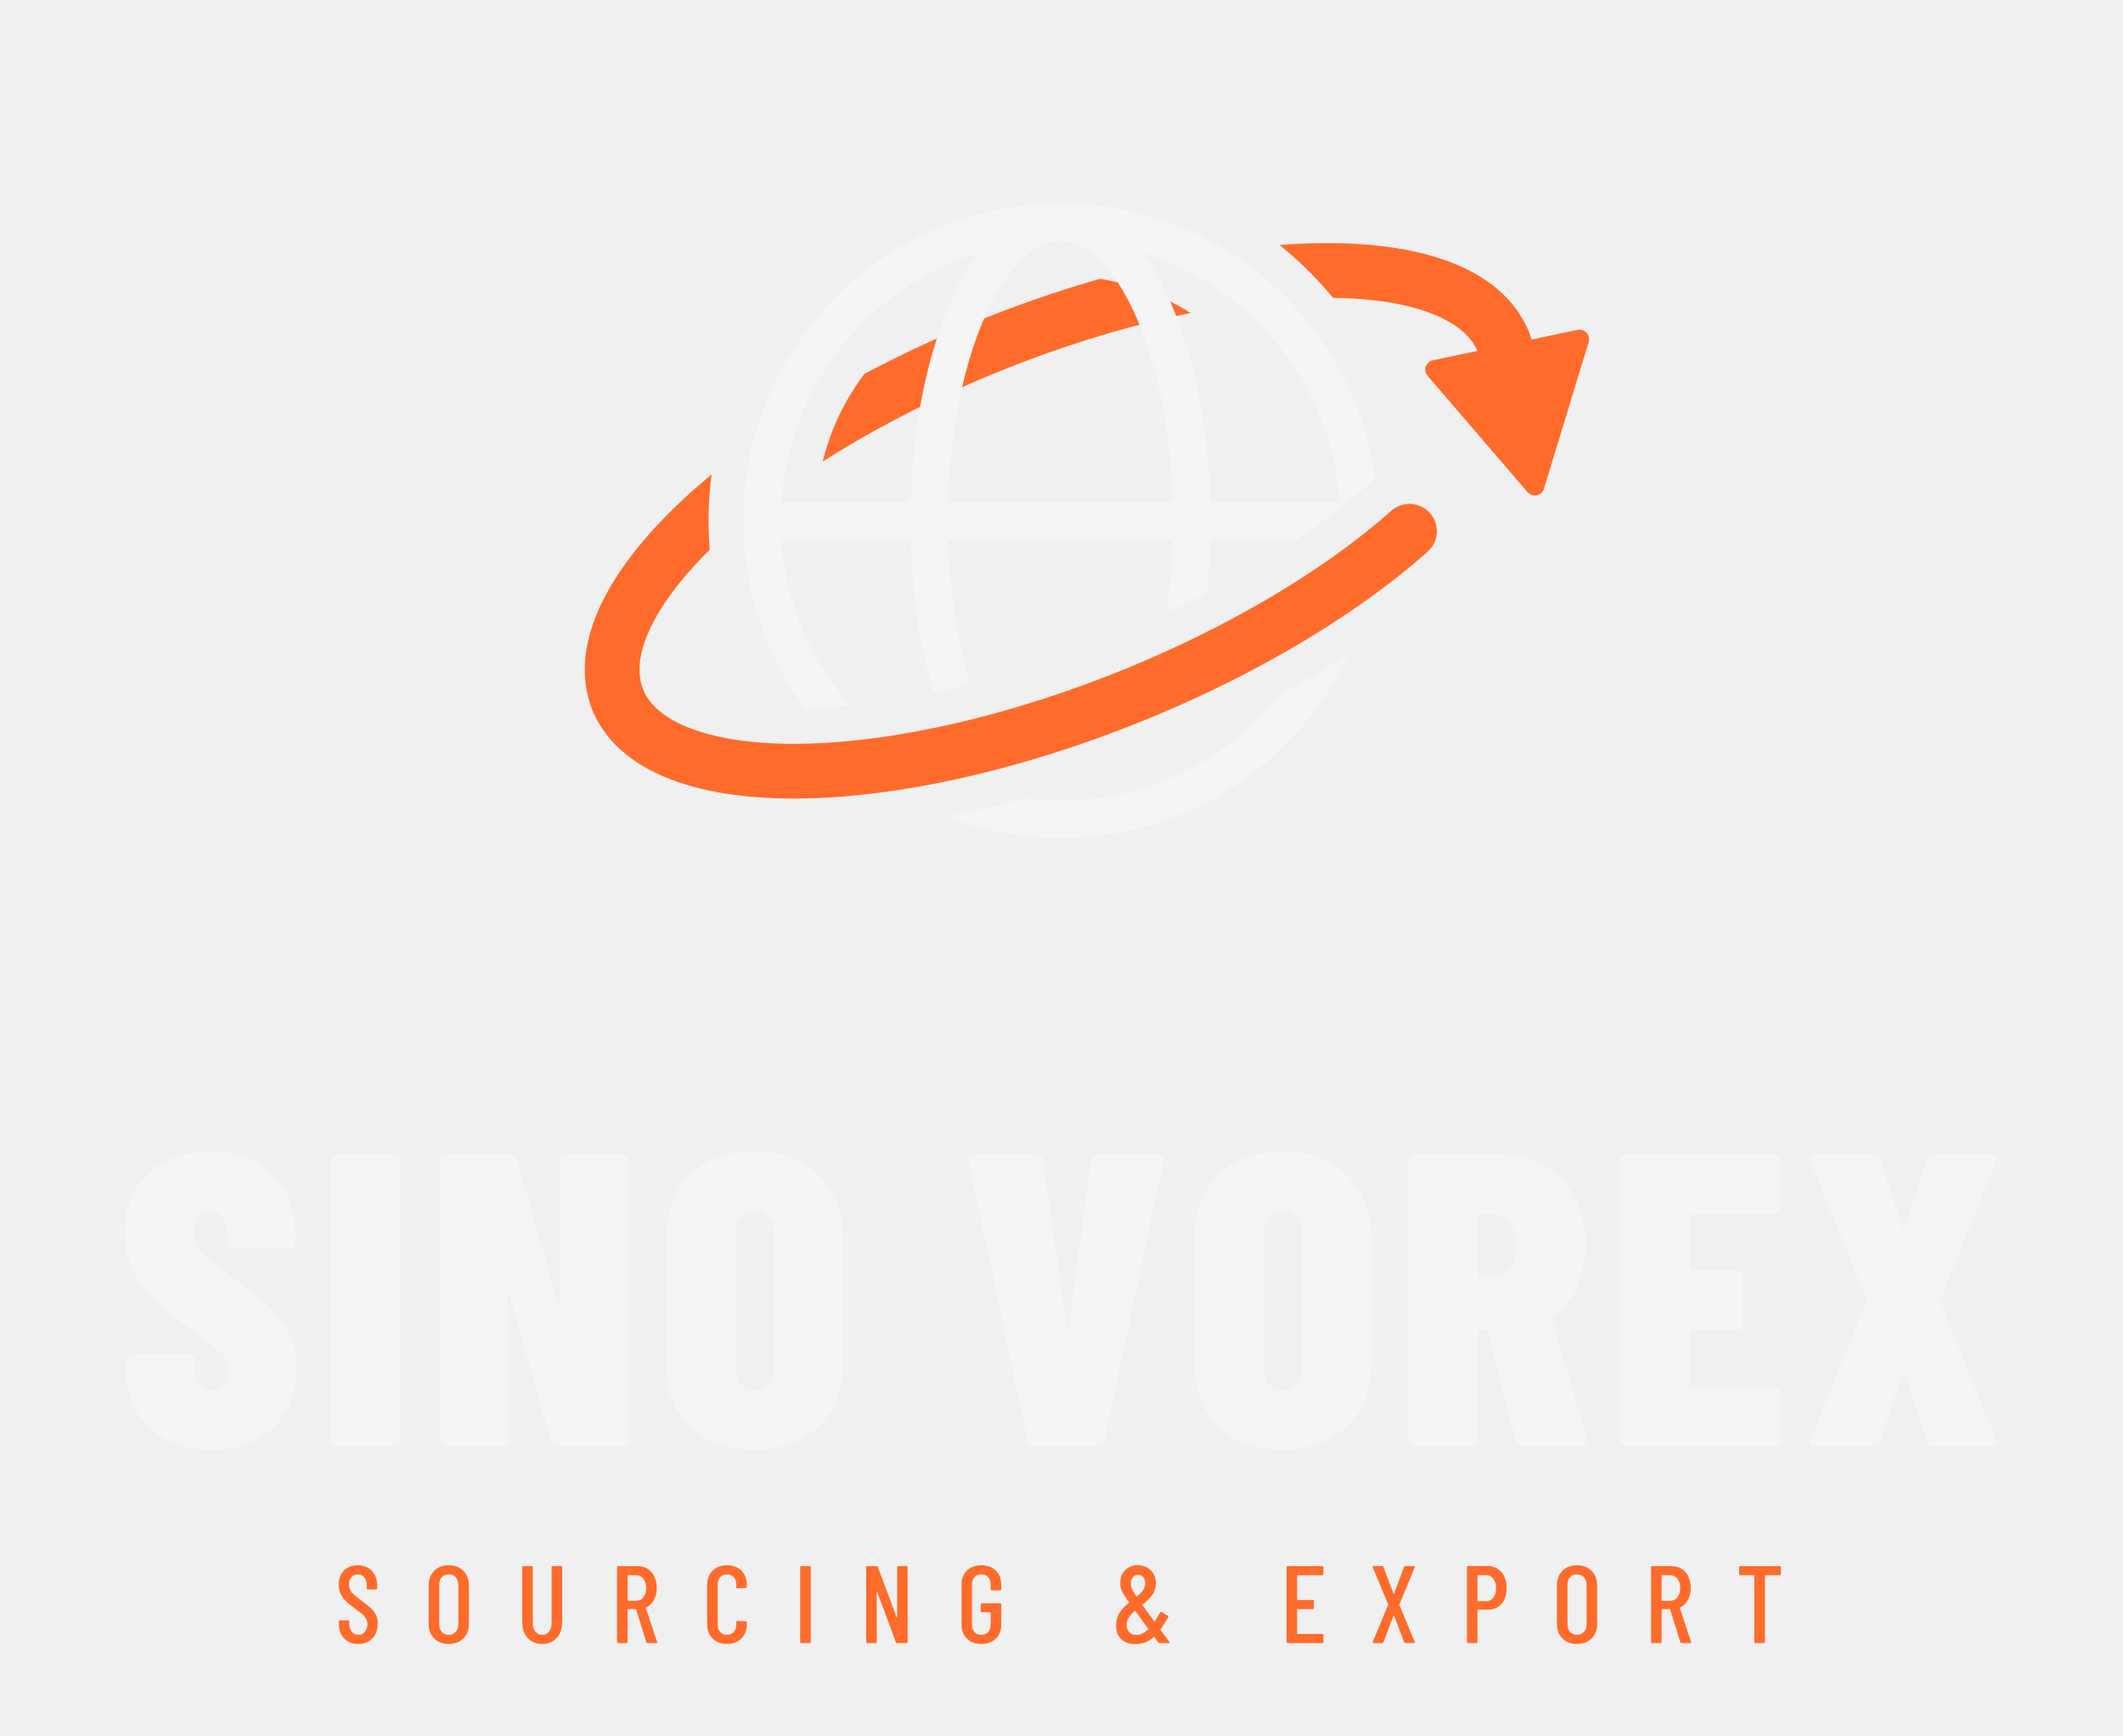
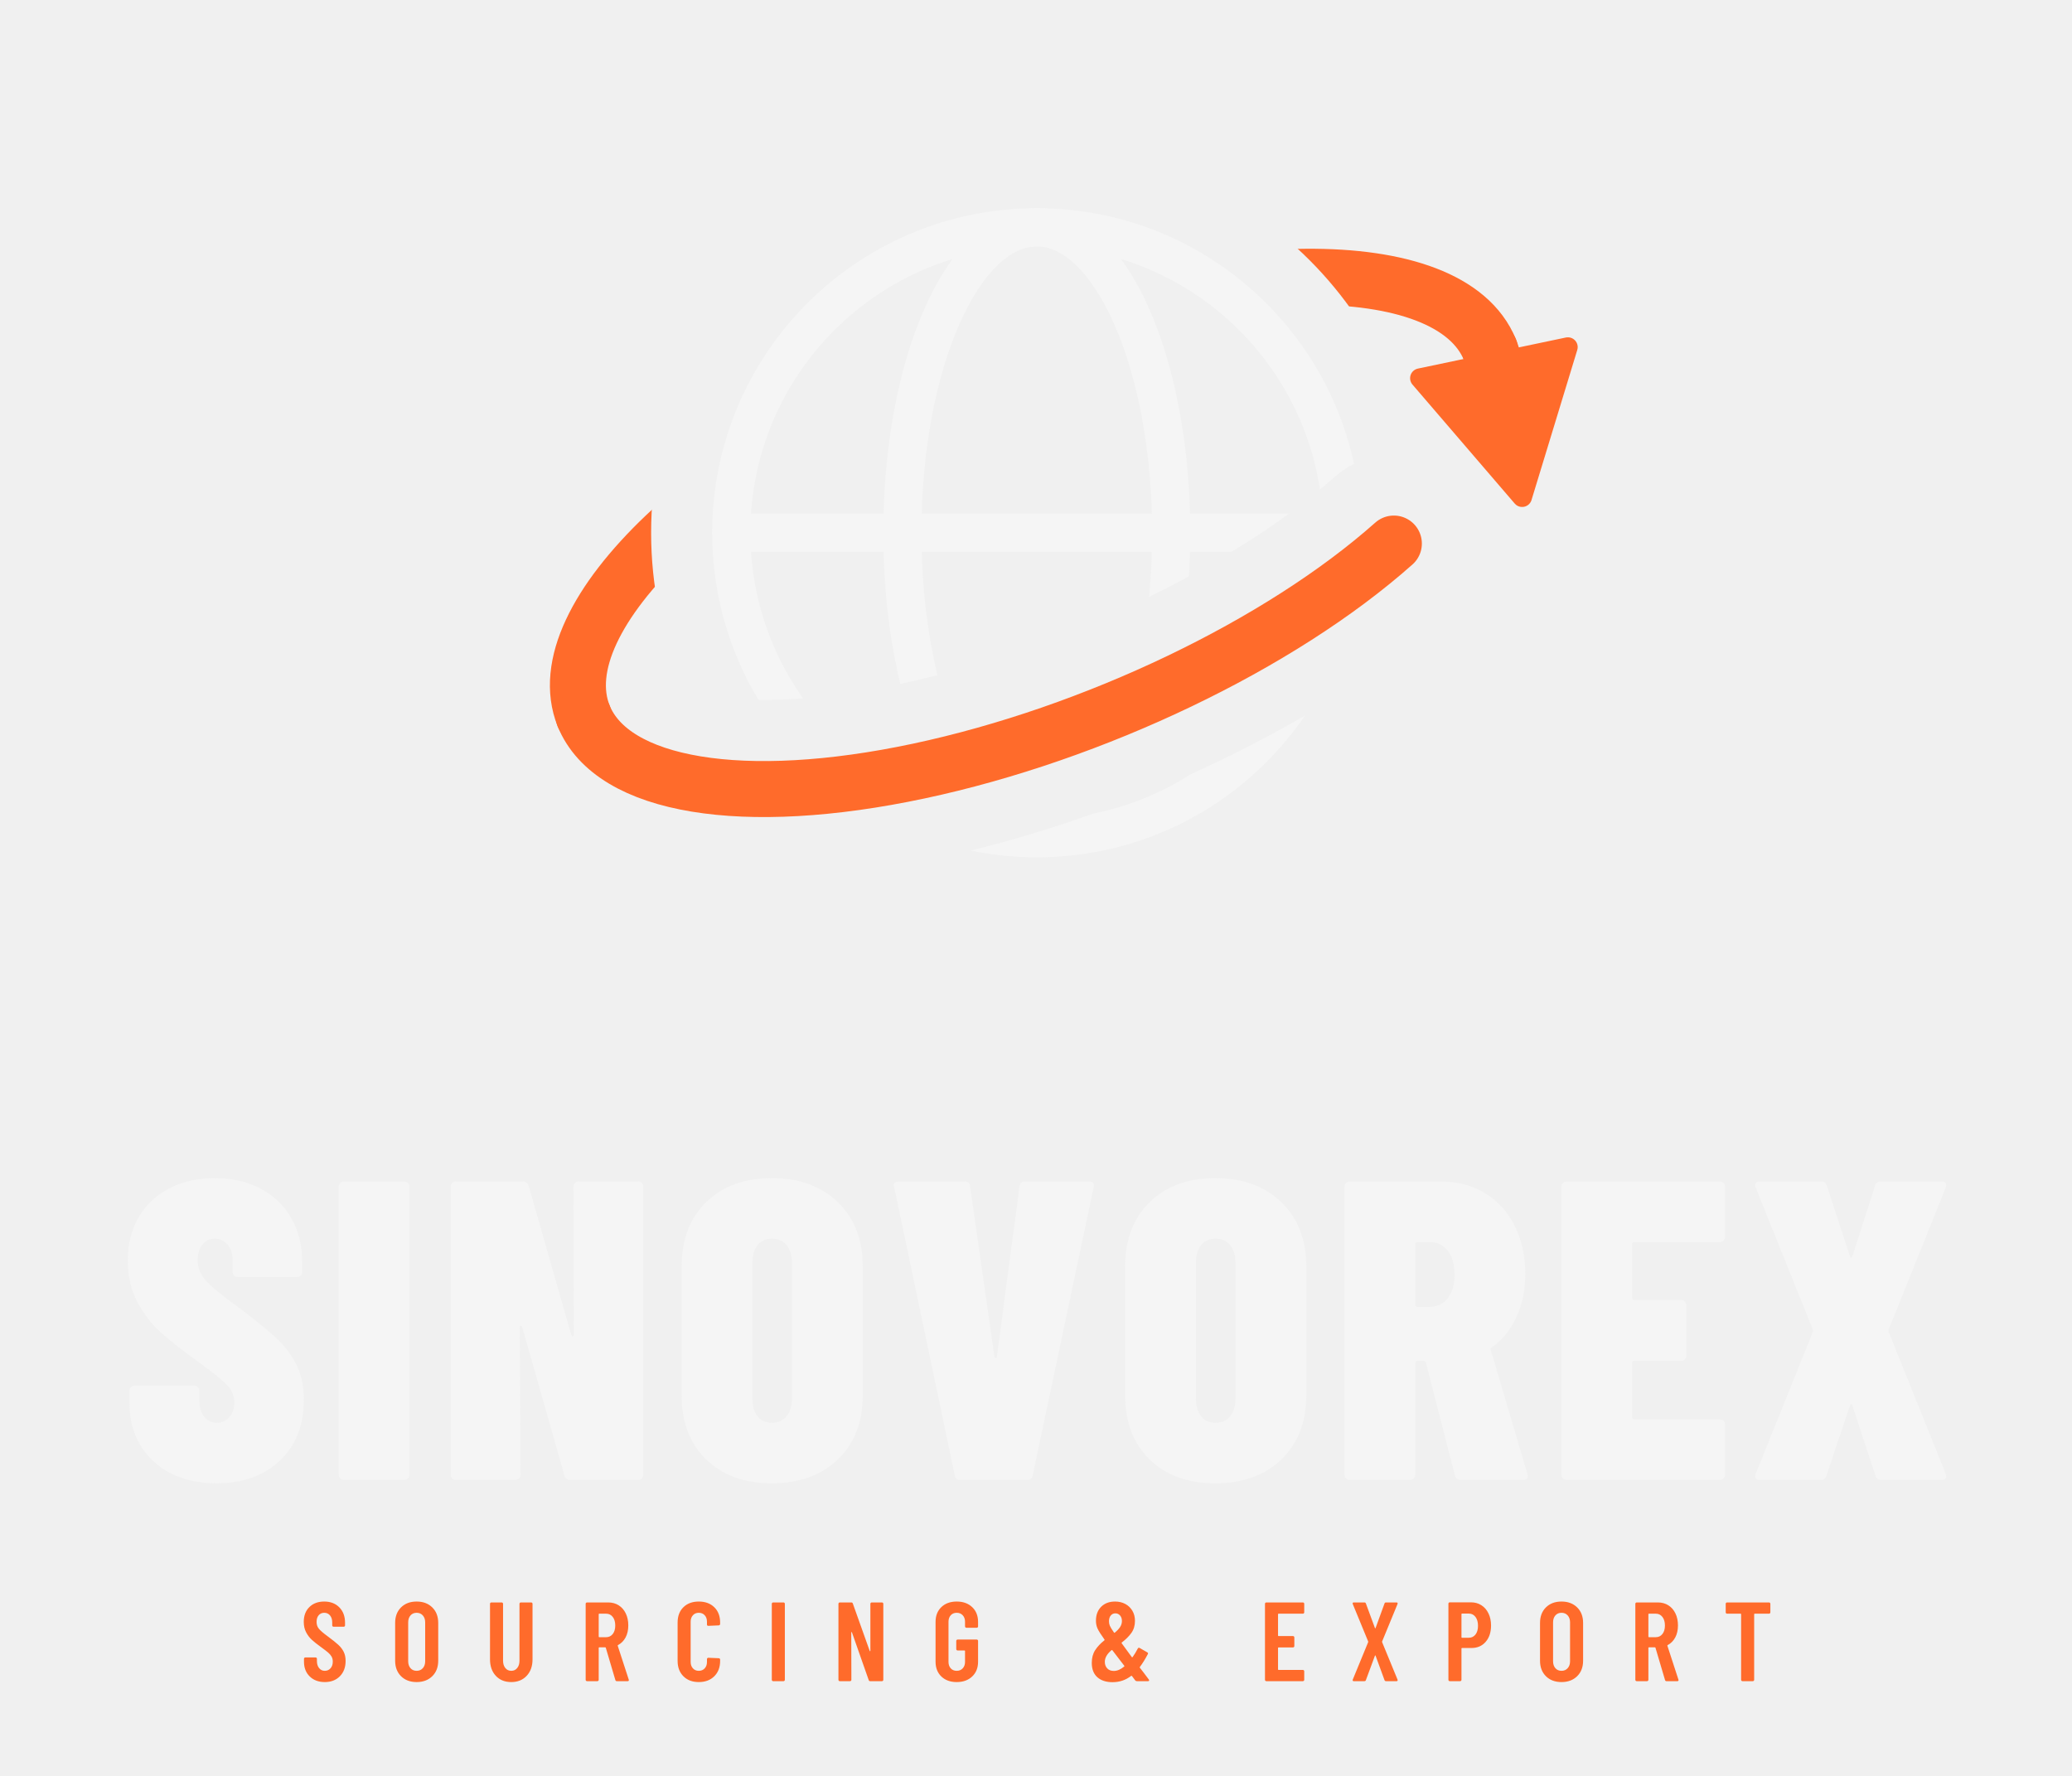
- <svg xmlns="http://www.w3.org/2000/svg" viewBox="0 0 367 300" width="367" height="300">
+ <svg xmlns="http://www.w3.org/2000/svg" viewBox="0 0 350 300" width="350" height="300">
  <defs>
-     <mask id="m3g" maskUnits="userSpaceOnUse" x="-74.668" y="-168" width="516" height="516">
-       <rect x="-74.668" y="-168" width="516" height="516" fill="#fff" />
-       <g fill="none" stroke="#000" stroke-width="21.500" stroke-linecap="round">
-         <path d="M243.650,91.823 A82.560,32.680 -22 0 1 106.784,120.928" />
-         <path d="M259.880,59.072 A82.560,32.680 -22 0 1 260.548,61.261" />
+     <mask id="m3g" maskUnits="userSpaceOnUse" x="-82.868" y="-168" width="516" height="516">
+       <rect x="-82.868" y="-168" width="516" height="516" fill="#fff" />
+       <g fill="none" stroke="#000" stroke-width="30.100" stroke-linecap="round">
+         <path d="M235.450,91.823 A82.560,32.680 -22 0 1 98.584,120.928" />
+         <path d="M251.680,59.072 A82.560,32.680 -22 0 1 252.348,61.261" />
      </g>
-       <path d="M265.319,83.986 L248.049,63.886 L273.046,58.637 Z" fill="#000" stroke="#000" stroke-width="12.040" stroke-linejoin="round" />
+       <path d="M257.119,83.986 L239.849,63.886 L264.846,58.637 Z" fill="#000" stroke="#000" stroke-width="20.640" stroke-linejoin="round" />
    </mask>
-     <mask id="m3i" maskUnits="userSpaceOnUse" x="-74.668" y="-168" width="516" height="516">
-       <rect x="-74.668" y="-168" width="516" height="516" fill="#fff" />
-       <path d="M243.650,91.823 A82.560,32.680 -22 0 1 106.784,120.928 L106.784,348.000 L243.650,348.000 Z" fill="#000" />
+     <mask id="m3i" maskUnits="userSpaceOnUse" x="-82.868" y="-168" width="516" height="516">
+       <rect x="-82.868" y="-168" width="516" height="516" fill="#fff" />
+       <path d="M235.450,91.823 A82.560,32.680 -22 0 1 98.584,120.928 L98.584,348.000 L235.450,348.000 Z" fill="#000" />
    </mask>
-     <mask id="m3b" maskUnits="userSpaceOnUse" x="-74.668" y="-168" width="516" height="516">
-       <rect x="-74.668" y="-168" width="516" height="516" fill="#fff" />
-       <circle cx="183.332" cy="90" r="51.600" fill="none" stroke="#000" stroke-width="18.490" />
+     <mask id="m3b" maskUnits="userSpaceOnUse" x="-82.868" y="-168" width="516" height="516">
+       <rect x="-82.868" y="-168" width="516" height="516" fill="#fff" />
+       <circle cx="175.132" cy="90" r="65.145" fill="#000" />
    </mask>
  </defs>
-   <path d="M106.784,120.928 A82.560,32.680 -22 0 1 259.880,59.072" fill="none" stroke="#FF6B2B" stroke-width="9.460" stroke-linecap="round" mask="url(#m3b)" />
+   <path d="M98.584,120.928 A82.560,32.680 -22 0 1 251.680,59.072" fill="none" stroke="#FF6B2B" stroke-width="9.460" stroke-linecap="round" mask="url(#m3b)" />
  <g mask="url(#m3g)" stroke-linecap="round">
-     <circle cx="183.332" cy="90" r="51.600" fill="none" stroke="#F5F5F5" stroke-width="6.450" />
+     <circle cx="175.132" cy="90" r="51.600" fill="none" stroke="#F5F5F5" stroke-width="6.450" />
    <g mask="url(#m3i)">
-       <ellipse cx="183.332" cy="90" rx="22.704" ry="51.600" fill="none" stroke="#F5F5F5" stroke-width="6.450" />
-       <path d="M131.732,90 H234.932" stroke="#F5F5F5" stroke-width="6.450" />
+       <ellipse cx="175.132" cy="90" rx="22.704" ry="51.600" fill="none" stroke="#F5F5F5" stroke-width="6.450" />
+       <path d="M123.532,90 H226.732" stroke="#F5F5F5" stroke-width="6.450" />
    </g>
  </g>
  <g fill="none" stroke="#FF6B2B" stroke-width="9.460" stroke-linecap="round">
-     <path d="M243.650,91.823 A82.560,32.680 -22 0 1 106.784,120.928" />
-     <path d="M259.880,59.072 A82.560,32.680 -22 0 1 260.548,61.261" />
+     <path d="M235.450,91.823 A82.560,32.680 -22 0 1 98.584,120.928" />
+     <path d="M251.680,59.072 A82.560,32.680 -22 0 1 252.348,61.261" />
  </g>
-   <path d="M265.319,83.986 L248.049,63.886 L273.046,58.637 Z" fill="#FF6B2B" stroke="#FF6B2B" stroke-width="3.311" stroke-linejoin="round" />
-   <path d="M21.872 237.184V234.952Q21.872 234.592 22.124 234.34Q22.376 234.088 22.736 234.088H32.816Q33.176 234.088 33.428 234.34Q33.68 234.592 33.68 234.952V236.608Q33.68 238.336 34.508 239.344Q35.336 240.352 36.632 240.352Q37.928 240.352 38.756 239.38Q39.584 238.408 39.584 236.896Q39.584 235.24 38.288 233.908Q36.992 232.576 33.104 229.768Q29.504 227.176 27.2 225.124Q24.896 223.072 23.24 220.012Q21.584 216.952 21.584 212.92Q21.584 208.816 23.42 205.648Q25.256 202.48 28.604 200.752Q31.952 199.024 36.272 199.024Q40.664 199.024 44.012 200.788Q47.36 202.552 49.196 205.756Q51.032 208.96 51.032 213.136V214.864Q51.032 215.224 50.78 215.476Q50.528 215.728 50.168 215.728H40.16Q39.8 215.728 39.548 215.476Q39.296 215.224 39.296 214.864V212.848Q39.296 211.264 38.432 210.256Q37.568 209.248 36.272 209.248Q34.976 209.248 34.184 210.256Q33.392 211.264 33.392 212.92Q33.392 214.72 34.616 216.16Q35.84 217.6 39.584 220.336Q44.12 223.72 46.424 225.808Q48.728 227.896 50.024 230.452Q51.32 233.008 51.32 236.464Q51.32 242.944 47.252 246.76Q43.184 250.576 36.56 250.576Q32.168 250.576 28.856 248.884Q25.544 247.192 23.708 244.132Q21.872 241.072 21.872 237.184ZM57.208 249.136V200.464Q57.208 200.104 57.46 199.852Q57.712 199.6 58.072 199.6H68.296Q68.656 199.6 68.908 199.852Q69.16 200.104 69.16 200.464V249.136Q69.16 249.496 68.908 249.748Q68.656 250.0 68.296 250.0H58.072Q57.712 250.0 57.46 249.748Q57.208 249.496 57.208 249.136ZM97.728 199.6H107.808Q108.168 199.6 108.42 199.852Q108.672 200.104 108.672 200.464V249.136Q108.672 249.496 108.42 249.748Q108.168 250.0 107.808 250.0H96.36Q95.568 250.0 95.352 249.28L88.224 224.224Q88.152 224.008 87.972 223.972Q87.792 223.936 87.792 224.224L87.936 249.136Q87.936 249.496 87.684 249.748Q87.432 250.0 87.072 250.0H76.992Q76.632 250.0 76.38 249.748Q76.128 249.496 76.128 249.136V200.464Q76.128 200.104 76.38 199.852Q76.632 199.6 76.992 199.6H88.296Q89.088 199.6 89.304 200.32L96.504 225.52Q96.576 225.736 96.756 225.736Q96.936 225.736 96.936 225.448L96.864 200.464Q96.864 200.104 97.116 199.852Q97.368 199.6 97.728 199.6ZM115.136 235.672V213.928Q115.136 207.16 119.276 203.092Q123.416 199.024 130.4 199.024Q137.312 199.024 141.524 203.092Q145.736 207.16 145.736 213.928V235.672Q145.736 242.512 141.524 246.544Q137.312 250.576 130.4 250.576Q123.416 250.576 119.276 246.544Q115.136 242.512 115.136 235.672ZM133.784 236.176V213.424Q133.784 211.48 132.884 210.364Q131.984 209.248 130.4 209.248Q128.816 209.248 127.952 210.364Q127.088 211.48 127.088 213.424V236.176Q127.088 238.12 127.952 239.236Q128.816 240.352 130.4 240.352Q131.984 240.352 132.884 239.236Q133.784 238.12 133.784 236.176ZM177.672 249.208 167.448 200.536 167.376 200.248Q167.376 199.6 168.168 199.6H179.328Q180.192 199.6 180.264 200.392L184.368 229.12Q184.44 229.408 184.62 229.372Q184.8 229.336 184.8 229.12L188.616 200.392Q188.688 199.6 189.552 199.6H200.424Q201.36 199.6 201.144 200.536L190.848 249.208Q190.704 250.0 189.912 250.0H178.608Q177.816 250.0 177.672 249.208ZM206.456 235.672V213.928Q206.456 207.16 210.596 203.092Q214.736 199.024 221.72 199.024Q228.632 199.024 232.844 203.092Q237.056 207.16 237.056 213.928V235.672Q237.056 242.512 232.844 246.544Q228.632 250.576 221.72 250.576Q214.736 250.576 210.596 246.544Q206.456 242.512 206.456 235.672ZM225.104 236.176V213.424Q225.104 211.48 224.204 210.364Q223.304 209.248 221.72 209.248Q220.136 209.248 219.272 210.364Q218.408 211.48 218.408 213.424V236.176Q218.408 238.12 219.272 239.236Q220.136 240.352 221.72 240.352Q223.304 240.352 224.204 239.236Q225.104 238.12 225.104 236.176ZM262.168 249.28 257.272 230.2Q257.2 229.912 256.912 229.912H255.832Q255.472 229.912 255.472 230.272V249.136Q255.472 249.496 255.22 249.748Q254.968 250.0 254.608 250.0H244.384Q244.024 250.0 243.772 249.748Q243.52 249.496 243.52 249.136V200.464Q243.52 200.104 243.772 199.852Q244.024 199.6 244.384 199.6H259.864Q264.04 199.6 267.28 201.58Q270.52 203.56 272.284 207.124Q274.048 210.688 274.048 215.224Q274.048 219.256 272.572 222.46Q271.096 225.664 268.432 227.608Q268.288 227.68 268.216 227.788Q268.144 227.896 268.216 228.04L274.408 248.992L274.48 249.28Q274.48 250.0 273.688 250.0H263.176Q262.384 250.0 262.168 249.28ZM255.472 210.184V220.408Q255.472 220.768 255.832 220.768H257.848Q259.792 220.768 260.944 219.328Q262.096 217.888 262.096 215.368Q262.096 212.704 260.944 211.264Q259.792 209.824 257.848 209.824H255.832Q255.472 209.824 255.472 210.184ZM306.936 209.824H292.464Q292.104 209.824 292.104 210.184V219.256Q292.104 219.616 292.464 219.616H300.384Q300.744 219.616 300.996 219.868Q301.248 220.12 301.248 220.48V229.048Q301.248 229.408 300.996 229.66Q300.744 229.912 300.384 229.912H292.464Q292.104 229.912 292.104 230.272V239.416Q292.104 239.776 292.464 239.776H306.936Q307.296 239.776 307.548 240.028Q307.8 240.28 307.8 240.64V249.136Q307.8 249.496 307.548 249.748Q307.296 250.0 306.936 250.0H281.016Q280.656 250.0 280.404 249.748Q280.152 249.496 280.152 249.136V200.464Q280.152 200.104 280.404 199.852Q280.656 199.6 281.016 199.6H306.936Q307.296 199.6 307.548 199.852Q307.8 200.104 307.8 200.464V208.96Q307.8 209.32 307.548 209.572Q307.296 209.824 306.936 209.824ZM312.968 248.992 322.616 225.016Q322.688 224.8 322.616 224.584L312.968 200.608Q312.896 200.464 312.896 200.176Q312.896 199.6 313.616 199.6H324.056Q324.776 199.6 324.992 200.32L328.88 212.2Q328.952 212.488 329.096 212.488Q329.24 212.488 329.312 212.2L333.128 200.32Q333.344 199.6 334.064 199.6H344.432Q344.936 199.6 345.08 199.888Q345.224 200.176 345.08 200.608L335.432 224.584Q335.36 224.8 335.432 225.016L345.08 248.992Q345.152 249.136 345.152 249.424Q345.152 250.0 344.432 250.0H334.136Q333.416 250.0 333.2 249.28L329.312 237.472Q329.24 237.184 329.096 237.22Q328.952 237.256 328.88 237.472L324.92 249.28Q324.704 250.0 323.984 250.0H313.616Q313.112 250.0 312.968 249.712Q312.824 249.424 312.968 248.992Z" fill="#F5F5F5" />
-   <path d="M61.933 284.152Q60.432 284.152 59.51 283.212Q58.589 282.271 58.589 280.751L58.589 280.257Q58.589 280.067 58.779 280.067L60.185 280.067Q60.375 280.067 60.375 280.257L60.375 280.656Q60.375 281.53 60.812 282.053Q61.249 282.575 61.933 282.575Q62.617 282.575 63.063 282.072Q63.51 281.568 63.51 280.751Q63.51 280.2 63.272 279.782Q63.035 279.364 62.645 279.032Q62.256 278.699 61.382 278.053Q60.413 277.331 59.862 276.818Q59.311 276.305 58.931 275.583Q58.551 274.861 58.551 273.892Q58.551 272.353 59.463 271.451Q60.375 270.548 61.838 270.548Q63.358 270.548 64.279 271.517Q65.201 272.486 65.201 274.063L65.201 274.538Q65.201 274.728 65.011 274.728L63.605 274.728Q63.415 274.728 63.415 274.538L63.415 274.025Q63.415 273.17 62.978 272.648Q62.541 272.125 61.838 272.125Q61.173 272.125 60.755 272.591Q60.337 273.056 60.337 273.892Q60.337 274.652 60.755 275.175Q61.173 275.697 62.37 276.571Q63.51 277.426 64.089 277.958Q64.669 278.49 64.982 279.127Q65.296 279.763 65.296 280.637Q65.296 282.233 64.365 283.193Q63.434 284.152 61.933 284.152ZM77.561 284.152Q76.003 284.152 75.053 283.202Q74.103 282.252 74.103 280.675L74.103 274.044Q74.103 272.467 75.053 271.508Q76.003 270.548 77.561 270.548Q79.138 270.548 80.098 271.508Q81.057 272.467 81.057 274.044L81.057 280.675Q81.057 282.252 80.098 283.202Q79.138 284.152 77.561 284.152ZM77.561 282.575Q78.321 282.575 78.777 282.072Q79.233 281.568 79.233 280.751L79.233 273.949Q79.233 273.132 78.777 272.629Q78.321 272.125 77.561 272.125Q76.82 272.125 76.374 272.629Q75.927 273.132 75.927 273.949L75.927 280.751Q75.927 281.568 76.374 282.072Q76.82 282.575 77.561 282.575ZM93.722 284.152Q92.164 284.152 91.223 283.117Q90.283 282.081 90.283 280.39L90.283 270.89Q90.283 270.7 90.473 270.7L91.917 270.7Q92.107 270.7 92.107 270.89L92.107 280.58Q92.107 281.473 92.553 282.024Q93 282.575 93.722 282.575Q94.463 282.575 94.909 282.024Q95.356 281.473 95.356 280.58L95.356 270.89Q95.356 270.7 95.546 270.7L96.99 270.7Q97.18 270.7 97.18 270.89L97.18 280.39Q97.18 282.081 96.23 283.117Q95.28 284.152 93.722 284.152ZM111.953 284Q111.782 284 111.725 283.848L109.977 278.186Q109.958 278.129 109.901 278.129L108.571 278.129Q108.495 278.129 108.495 278.205L108.495 283.81Q108.495 284 108.305 284L106.861 284Q106.671 284 106.671 283.81L106.671 270.89Q106.671 270.7 106.861 270.7L110.262 270.7Q111.231 270.7 111.972 271.175Q112.713 271.65 113.122 272.515Q113.53 273.379 113.53 274.481Q113.53 275.678 113.036 276.562Q112.542 277.445 111.687 277.844Q111.63 277.901 111.649 277.958L113.587 283.791L113.606 283.867Q113.606 284 113.435 284L111.953 284ZM108.571 272.277Q108.495 272.277 108.495 272.353L108.495 276.609Q108.495 276.685 108.571 276.685L109.977 276.685Q110.756 276.685 111.231 276.087Q111.706 275.488 111.706 274.5Q111.706 273.474 111.231 272.876Q110.756 272.277 109.977 272.277L108.571 272.277ZM125.663 284.152Q124.124 284.152 123.183 283.212Q122.243 282.271 122.243 280.713L122.243 273.968Q122.243 272.41 123.183 271.479Q124.124 270.548 125.663 270.548Q127.221 270.548 128.161 271.479Q129.102 272.41 129.102 273.968L129.102 274.272Q129.102 274.462 128.912 274.462L127.468 274.538Q127.278 274.538 127.278 274.348L127.278 273.854Q127.278 273.075 126.831 272.6Q126.385 272.125 125.663 272.125Q124.941 272.125 124.504 272.6Q124.067 273.075 124.067 273.854L124.067 280.846Q124.067 281.625 124.504 282.1Q124.941 282.575 125.663 282.575Q126.385 282.575 126.831 282.1Q127.278 281.625 127.278 280.846L127.278 280.352Q127.278 280.162 127.468 280.162L128.912 280.238Q129.102 280.238 129.102 280.428L129.102 280.713Q129.102 282.271 128.161 283.212Q127.221 284.152 125.663 284.152ZM138.517 284Q138.327 284 138.327 283.81L138.327 270.89Q138.327 270.7 138.517 270.7L139.961 270.7Q140.151 270.7 140.151 270.89L140.151 283.81Q140.151 284 139.961 284L138.517 284ZM155.096 270.89Q155.096 270.7 155.286 270.7L156.711 270.7Q156.901 270.7 156.901 270.89L156.901 283.81Q156.901 284 156.711 284L155.077 284Q154.925 284 154.868 283.848L151.638 275.165Q151.619 275.127 151.581 275.137Q151.543 275.146 151.543 275.184L151.562 283.81Q151.562 284 151.372 284L149.928 284Q149.738 284 149.738 283.81L149.738 270.89Q149.738 270.7 149.928 270.7L151.543 270.7Q151.695 270.7 151.752 270.852L155.001 279.535Q155.02 279.592 155.058 279.583Q155.096 279.573 155.096 279.516L155.096 270.89ZM169.641 284.152Q168.102 284.152 167.162 283.24Q166.221 282.328 166.221 280.827L166.221 273.873Q166.221 272.372 167.162 271.46Q168.102 270.548 169.641 270.548Q171.18 270.548 172.13 271.46Q173.08 272.372 173.08 273.892L173.08 274.69Q173.08 274.88 172.89 274.88L171.446 274.88Q171.256 274.88 171.256 274.69L171.256 273.854Q171.256 273.075 170.81 272.6Q170.363 272.125 169.641 272.125Q168.919 272.125 168.473 272.6Q168.026 273.075 168.026 273.854L168.026 280.846Q168.026 281.625 168.473 282.1Q168.919 282.575 169.641 282.575Q170.363 282.575 170.81 282.1Q171.256 281.625 171.256 280.846L171.256 278.756Q171.256 278.68 171.18 278.68L169.736 278.68Q169.546 278.68 169.546 278.49L169.546 277.312Q169.546 277.122 169.736 277.122L172.89 277.122Q173.08 277.122 173.08 277.312L173.08 280.827Q173.08 282.328 172.13 283.24Q171.18 284.152 169.641 284.152ZM202.134 283.772Q202.172 283.81 202.172 283.886Q202.172 283.924 202.134 283.962Q202.096 284 202.02 284L200.462 284Q200.329 284 200.215 283.886L199.569 282.955Q199.512 282.898 199.455 282.955Q198.752 283.582 197.982 283.877Q197.213 284.171 196.301 284.171Q194.743 284.171 193.84 283.345Q192.938 282.518 192.938 280.96Q192.938 279.668 193.527 278.766Q194.116 277.863 195.142 277.046Q195.199 277.027 195.161 276.951Q194.496 276.001 194.182 275.46Q193.869 274.918 193.764 274.529Q193.66 274.139 193.66 273.645Q193.66 272.239 194.496 271.394Q195.332 270.548 196.681 270.548Q198.049 270.548 198.923 271.403Q199.797 272.258 199.797 273.664Q199.797 274.823 199.198 275.669Q198.6 276.514 197.536 277.35Q197.479 277.369 197.517 277.445L198.429 278.737L199.531 280.238Q199.569 280.314 199.645 280.238Q199.702 280.124 199.854 279.896Q200.31 279.136 200.538 278.718Q200.576 278.642 200.652 278.623Q200.728 278.604 200.804 278.642L201.868 279.25Q202.02 279.345 201.944 279.516Q201.374 280.58 200.633 281.625Q200.614 281.682 200.633 281.739L202.134 283.772ZM196.738 272.201Q196.187 272.201 195.835 272.61Q195.484 273.018 195.484 273.702Q195.484 274.177 195.655 274.586Q195.826 274.994 196.434 275.925Q196.491 276.001 196.548 275.944Q197.251 275.355 197.612 274.833Q197.973 274.31 197.973 273.664Q197.973 273.018 197.631 272.61Q197.289 272.201 196.738 272.201ZM196.491 282.594Q197.479 282.594 198.486 281.625Q198.543 281.568 198.505 281.511L196.244 278.452Q196.206 278.395 196.149 278.452Q195.484 279.041 195.123 279.602Q194.762 280.162 194.762 280.846Q194.762 281.625 195.208 282.11Q195.655 282.594 196.491 282.594ZM228.774 272.087Q228.774 272.277 228.584 272.277L224.309 272.277Q224.233 272.277 224.233 272.353L224.233 276.476Q224.233 276.552 224.309 276.552L226.931 276.552Q227.121 276.552 227.121 276.742L227.121 277.939Q227.121 278.129 226.931 278.129L224.309 278.129Q224.233 278.129 224.233 278.205L224.233 282.347Q224.233 282.423 224.309 282.423L228.584 282.423Q228.774 282.423 228.774 282.613L228.774 283.81Q228.774 284 228.584 284L222.599 284Q222.409 284 222.409 283.81L222.409 270.89Q222.409 270.7 222.599 270.7L228.584 270.7Q228.774 270.7 228.774 270.89L228.774 272.087ZM237.467 284Q237.372 284 237.325 283.934Q237.277 283.867 237.315 283.772L239.956 277.407Q239.994 277.35 239.956 277.293L237.315 270.928L237.296 270.852Q237.296 270.7 237.467 270.7L238.949 270.7Q239.101 270.7 239.158 270.852L240.887 275.431Q240.906 275.488 240.944 275.488Q240.982 275.488 241.001 275.431L242.711 270.852Q242.768 270.7 242.92 270.7L244.402 270.7Q244.497 270.7 244.545 270.767Q244.592 270.833 244.554 270.928L241.913 277.312Q241.894 277.369 241.913 277.426L244.554 283.772L244.573 283.848Q244.573 284 244.402 284L242.939 284Q242.787 284 242.73 283.848L241.001 279.288Q240.982 279.231 240.944 279.231Q240.906 279.231 240.887 279.288L239.158 283.848Q239.101 284 238.949 284L237.467 284ZM257.181 270.681Q258.644 270.681 259.546 271.736Q260.449 272.79 260.449 274.5Q260.449 276.172 259.575 277.198Q258.701 278.224 257.276 278.224L255.49 278.224Q255.414 278.224 255.414 278.3L255.414 283.81Q255.414 284 255.224 284L253.78 284Q253.59 284 253.59 283.81L253.59 270.871Q253.59 270.681 253.78 270.681L257.181 270.681ZM256.896 276.761Q257.675 276.761 258.15 276.163Q258.625 275.564 258.625 274.538Q258.625 273.493 258.15 272.876Q257.675 272.258 256.896 272.258L255.49 272.258Q255.414 272.258 255.414 272.334L255.414 276.685Q255.414 276.761 255.49 276.761L256.896 276.761ZM272.6 284.152Q271.042 284.152 270.092 283.202Q269.142 282.252 269.142 280.675L269.142 274.044Q269.142 272.467 270.092 271.508Q271.042 270.548 272.6 270.548Q274.177 270.548 275.137 271.508Q276.096 272.467 276.096 274.044L276.096 280.675Q276.096 282.252 275.137 283.202Q274.177 284.152 272.6 284.152ZM272.6 282.575Q273.36 282.575 273.816 282.072Q274.272 281.568 274.272 280.751L274.272 273.949Q274.272 273.132 273.816 272.629Q273.36 272.125 272.6 272.125Q271.859 272.125 271.413 272.629Q270.966 273.132 270.966 273.949L270.966 280.751Q270.966 281.568 271.413 282.072Q271.859 282.575 272.6 282.575ZM290.699 284Q290.528 284 290.471 283.848L288.723 278.186Q288.704 278.129 288.647 278.129L287.317 278.129Q287.241 278.129 287.241 278.205L287.241 283.81Q287.241 284 287.051 284L285.607 284Q285.417 284 285.417 283.81L285.417 270.89Q285.417 270.7 285.607 270.7L289.008 270.7Q289.977 270.7 290.718 271.175Q291.459 271.65 291.867 272.515Q292.276 273.379 292.276 274.481Q292.276 275.678 291.782 276.562Q291.288 277.445 290.433 277.844Q290.376 277.901 290.395 277.958L292.333 283.791L292.352 283.867Q292.352 284 292.181 284L290.699 284ZM287.317 272.277Q287.241 272.277 287.241 272.353L287.241 276.609Q287.241 276.685 287.317 276.685L288.723 276.685Q289.502 276.685 289.977 276.087Q290.452 275.488 290.452 274.5Q290.452 273.474 289.977 272.876Q289.502 272.277 288.723 272.277L287.317 272.277ZM307.657 270.7Q307.847 270.7 307.847 270.89L307.847 272.087Q307.847 272.277 307.657 272.277L305.168 272.277Q305.092 272.277 305.092 272.353L305.092 283.81Q305.092 284 304.902 284L303.458 284Q303.268 284 303.268 283.81L303.268 272.353Q303.268 272.277 303.192 272.277L300.836 272.277Q300.646 272.277 300.646 272.087L300.646 270.89Q300.646 270.7 300.836 270.7L307.657 270.7Z" fill="#FF6B2B" />
+   <path d="M257.119,83.986 L239.849,63.886 L264.846,58.637 Z" fill="#FF6B2B" stroke="#FF6B2B" stroke-width="3.311" stroke-linejoin="round" />
+   <path d="M21.872 237.184V234.952Q21.872 234.592 22.124 234.34Q22.376 234.088 22.736 234.088H32.816Q33.176 234.088 33.428 234.34Q33.68 234.592 33.68 234.952V236.608Q33.68 238.336 34.508 239.344Q35.336 240.352 36.632 240.352Q37.928 240.352 38.756 239.38Q39.584 238.408 39.584 236.896Q39.584 235.24 38.288 233.908Q36.992 232.576 33.104 229.768Q29.504 227.176 27.2 225.124Q24.896 223.072 23.24 220.012Q21.584 216.952 21.584 212.92Q21.584 208.816 23.42 205.648Q25.256 202.48 28.604 200.752Q31.952 199.024 36.272 199.024Q40.664 199.024 44.012 200.788Q47.36 202.552 49.196 205.756Q51.032 208.96 51.032 213.136V214.864Q51.032 215.224 50.78 215.476Q50.528 215.728 50.168 215.728H40.16Q39.8 215.728 39.548 215.476Q39.296 215.224 39.296 214.864V212.848Q39.296 211.264 38.432 210.256Q37.568 209.248 36.272 209.248Q34.976 209.248 34.184 210.256Q33.392 211.264 33.392 212.92Q33.392 214.72 34.616 216.16Q35.84 217.6 39.584 220.336Q44.12 223.72 46.424 225.808Q48.728 227.896 50.024 230.452Q51.32 233.008 51.32 236.464Q51.32 242.944 47.252 246.76Q43.184 250.576 36.56 250.576Q32.168 250.576 28.856 248.884Q25.544 247.192 23.708 244.132Q21.872 241.072 21.872 237.184ZM57.208 249.136V200.464Q57.208 200.104 57.46 199.852Q57.712 199.6 58.072 199.6H68.296Q68.656 199.6 68.908 199.852Q69.16 200.104 69.16 200.464V249.136Q69.16 249.496 68.908 249.748Q68.656 250.0 68.296 250.0H58.072Q57.712 250.0 57.46 249.748Q57.208 249.496 57.208 249.136ZM97.728 199.6H107.808Q108.168 199.6 108.42 199.852Q108.672 200.104 108.672 200.464V249.136Q108.672 249.496 108.42 249.748Q108.168 250.0 107.808 250.0H96.36Q95.568 250.0 95.352 249.28L88.224 224.224Q88.152 224.008 87.972 223.972Q87.792 223.936 87.792 224.224L87.936 249.136Q87.936 249.496 87.684 249.748Q87.432 250.0 87.072 250.0H76.992Q76.632 250.0 76.38 249.748Q76.128 249.496 76.128 249.136V200.464Q76.128 200.104 76.38 199.852Q76.632 199.6 76.992 199.6H88.296Q89.088 199.6 89.304 200.32L96.504 225.52Q96.576 225.736 96.756 225.736Q96.936 225.736 96.936 225.448L96.864 200.464Q96.864 200.104 97.116 199.852Q97.368 199.6 97.728 199.6ZM115.136 235.672V213.928Q115.136 207.16 119.276 203.092Q123.416 199.024 130.4 199.024Q137.312 199.024 141.524 203.092Q145.736 207.16 145.736 213.928V235.672Q145.736 242.512 141.524 246.544Q137.312 250.576 130.4 250.576Q123.416 250.576 119.276 246.544Q115.136 242.512 115.136 235.672ZM133.784 236.176V213.424Q133.784 211.48 132.884 210.364Q131.984 209.248 130.4 209.248Q128.816 209.248 127.952 210.364Q127.088 211.48 127.088 213.424V236.176Q127.088 238.12 127.952 239.236Q128.816 240.352 130.4 240.352Q131.984 240.352 132.884 239.236Q133.784 238.12 133.784 236.176ZM161.272 249.208 151.048 200.536 150.976 200.248Q150.976 199.6 151.768 199.6H162.928Q163.792 199.6 163.864 200.392L167.968 229.12Q168.04 229.408 168.22 229.372Q168.4 229.336 168.4 229.12L172.216 200.392Q172.288 199.6 173.152 199.6H184.024Q184.96 199.6 184.744 200.536L174.448 249.208Q174.304 250.0 173.512 250.0H162.208Q161.416 250.0 161.272 249.208ZM190.056 235.672V213.928Q190.056 207.16 194.196 203.092Q198.336 199.024 205.32 199.024Q212.232 199.024 216.444 203.092Q220.656 207.16 220.656 213.928V235.672Q220.656 242.512 216.444 246.544Q212.232 250.576 205.32 250.576Q198.336 250.576 194.196 246.544Q190.056 242.512 190.056 235.672ZM208.704 236.176V213.424Q208.704 211.48 207.804 210.364Q206.904 209.248 205.32 209.248Q203.736 209.248 202.872 210.364Q202.008 211.48 202.008 213.424V236.176Q202.008 238.12 202.872 239.236Q203.736 240.352 205.32 240.352Q206.904 240.352 207.804 239.236Q208.704 238.12 208.704 236.176ZM245.768 249.28 240.872 230.2Q240.8 229.912 240.512 229.912H239.432Q239.072 229.912 239.072 230.272V249.136Q239.072 249.496 238.82 249.748Q238.568 250.0 238.208 250.0H227.984Q227.624 250.0 227.372 249.748Q227.12 249.496 227.12 249.136V200.464Q227.12 200.104 227.372 199.852Q227.624 199.6 227.984 199.6H243.464Q247.64 199.6 250.88 201.58Q254.12 203.56 255.884 207.124Q257.648 210.688 257.648 215.224Q257.648 219.256 256.172 222.46Q254.696 225.664 252.032 227.608Q251.888 227.68 251.816 227.788Q251.744 227.896 251.816 228.04L258.008 248.992L258.08 249.28Q258.08 250.0 257.288 250.0H246.776Q245.984 250.0 245.768 249.28ZM239.072 210.184V220.408Q239.072 220.768 239.432 220.768H241.448Q243.392 220.768 244.544 219.328Q245.696 217.888 245.696 215.368Q245.696 212.704 244.544 211.264Q243.392 209.824 241.448 209.824H239.432Q239.072 209.824 239.072 210.184ZM290.536 209.824H276.064Q275.704 209.824 275.704 210.184V219.256Q275.704 219.616 276.064 219.616H283.984Q284.344 219.616 284.596 219.868Q284.848 220.12 284.848 220.48V229.048Q284.848 229.408 284.596 229.66Q284.344 229.912 283.984 229.912H276.064Q275.704 229.912 275.704 230.272V239.416Q275.704 239.776 276.064 239.776H290.536Q290.896 239.776 291.148 240.028Q291.4 240.28 291.4 240.64V249.136Q291.4 249.496 291.148 249.748Q290.896 250.0 290.536 250.0H264.616Q264.256 250.0 264.004 249.748Q263.752 249.496 263.752 249.136V200.464Q263.752 200.104 264.004 199.852Q264.256 199.6 264.616 199.6H290.536Q290.896 199.6 291.148 199.852Q291.4 200.104 291.4 200.464V208.96Q291.4 209.32 291.148 209.572Q290.896 209.824 290.536 209.824ZM296.568 248.992 306.216 225.016Q306.288 224.8 306.216 224.584L296.568 200.608Q296.496 200.464 296.496 200.176Q296.496 199.6 297.216 199.6H307.656Q308.376 199.6 308.592 200.32L312.48 212.2Q312.552 212.488 312.696 212.488Q312.84 212.488 312.912 212.2L316.728 200.32Q316.944 199.6 317.664 199.6H328.032Q328.536 199.6 328.68 199.888Q328.824 200.176 328.68 200.608L319.032 224.584Q318.96 224.8 319.032 225.016L328.68 248.992Q328.752 249.136 328.752 249.424Q328.752 250.0 328.032 250.0H317.736Q317.016 250.0 316.8 249.28L312.912 237.472Q312.84 237.184 312.696 237.22Q312.552 237.256 312.48 237.472L308.52 249.28Q308.304 250.0 307.584 250.0H297.216Q296.712 250.0 296.568 249.712Q296.424 249.424 296.568 248.992Z" fill="#F5F5F5" />
+   <path d="M51.349 280.713V280.219Q51.349 280.124 51.416 280.058Q51.482 279.991 51.577 279.991H53.306Q53.401 279.991 53.468 280.058Q53.534 280.124 53.534 280.219V280.599Q53.534 281.34 53.905 281.796Q54.275 282.252 54.864 282.252Q55.453 282.252 55.833 281.825Q56.213 281.397 56.213 280.694Q56.213 280.2 56.004 279.839Q55.795 279.478 55.415 279.155Q55.035 278.832 54.199 278.224Q53.249 277.54 52.67 277.008Q52.09 276.476 51.701 275.726Q51.311 274.975 51.311 273.987Q51.311 272.41 52.261 271.479Q53.211 270.548 54.769 270.548Q56.346 270.548 57.315 271.526Q58.284 272.505 58.284 274.12V274.576Q58.284 274.671 58.218 274.737Q58.151 274.804 58.056 274.804H56.346Q56.251 274.804 56.185 274.737Q56.118 274.671 56.118 274.576V274.082Q56.118 273.341 55.748 272.894Q55.377 272.448 54.769 272.448Q54.199 272.448 53.838 272.856Q53.477 273.265 53.477 273.987Q53.477 274.671 53.867 275.146Q54.256 275.621 55.396 276.457Q56.555 277.312 57.144 277.853Q57.733 278.395 58.056 279.041Q58.379 279.687 58.379 280.58Q58.379 282.195 57.41 283.173Q56.441 284.152 54.864 284.152Q53.287 284.152 52.318 283.202Q51.349 282.252 51.349 280.713ZM66.747 280.542V274.158Q66.747 272.524 67.745 271.536Q68.742 270.548 70.376 270.548Q72.01 270.548 73.017 271.536Q74.024 272.524 74.024 274.158V280.542Q74.024 282.176 73.017 283.164Q72.01 284.152 70.376 284.152Q68.742 284.152 67.745 283.164Q66.747 282.176 66.747 280.542ZM71.82 280.637V274.063Q71.82 273.341 71.421 272.894Q71.022 272.448 70.376 272.448Q69.73 272.448 69.341 272.894Q68.951 273.341 68.951 274.063V280.637Q68.951 281.359 69.341 281.805Q69.73 282.252 70.376 282.252Q71.022 282.252 71.421 281.805Q71.82 281.359 71.82 280.637ZM82.772 280.314V270.928Q82.772 270.833 82.839 270.767Q82.905 270.7 83 270.7H84.748Q84.843 270.7 84.91 270.767Q84.976 270.833 84.976 270.928V280.542Q84.976 281.302 85.356 281.777Q85.736 282.252 86.363 282.252Q86.99 282.252 87.37 281.777Q87.75 281.302 87.75 280.542V270.928Q87.75 270.833 87.817 270.767Q87.883 270.7 87.978 270.7H89.726Q89.821 270.7 89.888 270.767Q89.954 270.833 89.954 270.928V280.314Q89.954 282.043 88.966 283.097Q87.978 284.152 86.363 284.152Q84.729 284.152 83.751 283.097Q82.772 282.043 82.772 280.314ZM103.946 283.81 102.331 278.357Q102.293 278.281 102.236 278.281H101.229Q101.134 278.281 101.134 278.376V283.772Q101.134 283.867 101.068 283.933Q101.001 284.0 100.906 284.0H99.158Q99.063 284.0 98.997 283.933Q98.93 283.867 98.93 283.772V270.928Q98.93 270.833 98.997 270.767Q99.063 270.7 99.158 270.7H102.73Q103.737 270.7 104.507 271.184Q105.276 271.669 105.704 272.553Q106.131 273.436 106.131 274.576Q106.131 275.754 105.675 276.609Q105.219 277.464 104.402 277.901Q104.326 277.92 104.345 278.015L106.207 283.734Q106.226 283.772 106.226 283.829Q106.226 284.0 106.017 284.0H104.193Q104.003 284.0 103.946 283.81ZM101.134 272.695V276.476Q101.134 276.571 101.229 276.571H102.388Q103.072 276.571 103.5 276.039Q103.927 275.507 103.927 274.595Q103.927 273.683 103.5 273.142Q103.072 272.6 102.388 272.6H101.229Q101.134 272.6 101.134 272.695ZM114.461 280.58V274.101Q114.461 272.467 115.44 271.507Q116.418 270.548 118.033 270.548Q119.667 270.548 120.655 271.507Q121.643 272.467 121.643 274.101V274.329Q121.643 274.424 121.577 274.5Q121.51 274.576 121.415 274.576L119.648 274.652Q119.42 274.652 119.42 274.424V273.949Q119.42 273.284 119.04 272.866Q118.66 272.448 118.033 272.448Q117.425 272.448 117.045 272.866Q116.665 273.284 116.665 273.949V280.751Q116.665 281.416 117.045 281.834Q117.425 282.252 118.033 282.252Q118.66 282.252 119.04 281.834Q119.42 281.416 119.42 280.751V280.276Q119.42 280.181 119.487 280.115Q119.553 280.048 119.648 280.048L121.415 280.124Q121.51 280.124 121.577 280.191Q121.643 280.257 121.643 280.352V280.58Q121.643 282.195 120.655 283.173Q119.667 284.152 118.033 284.152Q116.418 284.152 115.44 283.173Q114.461 282.195 114.461 280.58ZM130.373 283.772V270.928Q130.373 270.833 130.439 270.767Q130.505 270.7 130.6 270.7H132.349Q132.444 270.7 132.51 270.767Q132.576 270.833 132.576 270.928V283.772Q132.576 283.867 132.51 283.933Q132.444 284.0 132.349 284.0H130.6Q130.505 284.0 130.439 283.933Q130.373 283.867 130.373 283.772ZM147.252 270.7H148.981Q149.076 270.7 149.143 270.767Q149.209 270.833 149.209 270.928V283.772Q149.209 283.867 149.143 283.933Q149.076 284.0 148.981 284.0H146.986Q146.796 284.0 146.739 283.81L143.909 275.754Q143.889 275.697 143.842 275.707Q143.794 275.716 143.794 275.773L143.814 283.772Q143.814 283.867 143.747 283.933Q143.68 284.0 143.585 284.0H141.856Q141.761 284.0 141.695 283.933Q141.629 283.867 141.629 283.772V270.928Q141.629 270.833 141.695 270.767Q141.761 270.7 141.856 270.7H143.814Q144.004 270.7 144.06 270.89L146.91 278.889Q146.929 278.946 146.977 278.937Q147.024 278.927 147.024 278.87V270.928Q147.024 270.833 147.091 270.767Q147.157 270.7 147.252 270.7ZM158.034 280.713V273.987Q158.034 272.429 159.012 271.488Q159.99 270.548 161.606 270.548Q163.221 270.548 164.218 271.488Q165.215 272.429 165.215 274.006V274.747Q165.215 274.842 165.149 274.909Q165.083 274.975 164.988 274.975H163.239Q163.144 274.975 163.078 274.909Q163.012 274.842 163.012 274.747V273.968Q163.012 273.284 162.622 272.866Q162.233 272.448 161.606 272.448Q160.978 272.448 160.599 272.866Q160.219 273.284 160.219 273.968V280.732Q160.219 281.416 160.599 281.834Q160.978 282.252 161.606 282.252Q162.233 282.252 162.622 281.834Q163.012 281.416 163.012 280.732V278.908Q163.012 278.813 162.917 278.813H161.757Q161.662 278.813 161.596 278.746Q161.53 278.68 161.53 278.585V277.198Q161.53 277.103 161.596 277.037Q161.662 276.97 161.757 276.97H164.988Q165.083 276.97 165.149 277.037Q165.215 277.103 165.215 277.198V280.713Q165.215 282.271 164.218 283.212Q163.221 284.152 161.606 284.152Q159.99 284.152 159.012 283.212Q158.034 282.271 158.034 280.713ZM194.112 283.867Q194.112 284.0 193.922 284.0H192.041Q191.87 284.0 191.756 283.867L191.204 283.126Q191.148 283.069 191.072 283.107Q189.703 284.171 187.936 284.171Q186.303 284.171 185.362 283.335Q184.422 282.499 184.422 280.903Q184.422 279.649 184.992 278.765Q185.561 277.882 186.549 277.103Q186.626 277.046 186.569 276.97Q185.656 275.697 185.391 275.099Q185.125 274.5 185.125 273.797Q185.125 272.315 186.008 271.432Q186.892 270.548 188.355 270.548Q189.323 270.548 190.084 270.957Q190.844 271.365 191.281 272.106Q191.718 272.847 191.718 273.816Q191.718 274.994 191.119 275.84Q190.52 276.685 189.495 277.464Q189.418 277.521 189.476 277.597Q189.552 277.711 190.197 278.585L191.185 279.934Q191.224 279.972 191.262 279.972Q191.299 279.972 191.319 279.934Q191.793 279.269 192.192 278.49Q192.306 278.281 192.516 278.395L193.808 279.136Q193.998 279.269 193.883 279.44Q193.238 280.675 192.554 281.587Q192.496 281.663 192.535 281.72Q193.01 282.309 194.055 283.715Q194.112 283.791 194.112 283.867ZM187.328 273.873Q187.328 274.291 187.471 274.633Q187.614 274.975 188.165 275.773Q188.221 275.868 188.298 275.811Q188.887 275.336 189.2 274.861Q189.513 274.386 189.513 273.835Q189.513 273.265 189.2 272.904Q188.887 272.543 188.412 272.543Q187.918 272.543 187.623 272.913Q187.328 273.284 187.328 273.873ZM189.894 281.53Q189.97 281.473 189.912 281.397L189.209 280.485L187.899 278.775Q187.841 278.699 187.766 278.756Q186.626 279.706 186.626 280.732Q186.626 281.397 187.025 281.834Q187.424 282.271 188.145 282.271Q189.001 282.271 189.894 281.53ZM220.082 272.6H215.978Q215.883 272.6 215.883 272.695V276.286Q215.883 276.381 215.978 276.381H218.41Q218.505 276.381 218.571 276.447Q218.638 276.514 218.638 276.609V278.072Q218.638 278.167 218.571 278.233Q218.505 278.3 218.41 278.3H215.978Q215.883 278.3 215.883 278.395V282.005Q215.883 282.1 215.978 282.1H220.082Q220.177 282.1 220.243 282.167Q220.31 282.233 220.31 282.328V283.772Q220.31 283.867 220.243 283.933Q220.177 284.0 220.082 284.0H213.907Q213.812 284.0 213.745 283.933Q213.679 283.867 213.679 283.772V270.928Q213.679 270.833 213.745 270.767Q213.812 270.7 213.907 270.7H220.082Q220.177 270.7 220.243 270.767Q220.31 270.833 220.31 270.928V272.372Q220.31 272.467 220.243 272.534Q220.177 272.6 220.082 272.6ZM228.507 283.734 231.11 277.407Q231.129 277.35 231.11 277.293L228.507 270.966Q228.488 270.928 228.488 270.852Q228.488 270.7 228.678 270.7H230.483Q230.673 270.7 230.73 270.89L232.25 275.013Q232.269 275.07 232.307 275.07Q232.345 275.07 232.364 275.013L233.865 270.89Q233.922 270.7 234.112 270.7H235.898Q236.031 270.7 236.069 270.776Q236.107 270.852 236.069 270.966L233.466 277.293Q233.447 277.35 233.466 277.407L236.069 283.734Q236.088 283.772 236.088 283.848Q236.088 284.0 235.898 284.0H234.131Q233.922 284.0 233.865 283.81L232.364 279.706Q232.345 279.649 232.307 279.649Q232.269 279.649 232.25 279.706L230.73 283.81Q230.673 284.0 230.464 284.0H228.678Q228.545 284.0 228.507 283.924Q228.469 283.848 228.507 283.734ZM251.866 274.595Q251.866 276.305 250.963 277.35Q250.061 278.395 248.579 278.395H246.964Q246.869 278.395 246.869 278.49V283.772Q246.869 283.867 246.802 283.933Q246.736 284.0 246.641 284.0H244.893Q244.798 284.0 244.731 283.933Q244.665 283.867 244.665 283.772V270.909Q244.665 270.814 244.731 270.748Q244.798 270.681 244.893 270.681H248.465Q249.472 270.681 250.241 271.175Q251.011 271.669 251.438 272.562Q251.866 273.455 251.866 274.595ZM249.662 274.652Q249.662 273.702 249.234 273.142Q248.807 272.581 248.104 272.581H246.964Q246.869 272.581 246.869 272.676V276.571Q246.869 276.666 246.964 276.666H248.104Q248.807 276.666 249.234 276.125Q249.662 275.583 249.662 274.652ZM260.139 280.542V274.158Q260.139 272.524 261.136 271.536Q262.134 270.548 263.768 270.548Q265.401 270.548 266.409 271.536Q267.416 272.524 267.416 274.158V280.542Q267.416 282.176 266.409 283.164Q265.401 284.152 263.768 284.152Q262.134 284.152 261.136 283.164Q260.139 282.176 260.139 280.542ZM265.212 280.637V274.063Q265.212 273.341 264.812 272.894Q264.413 272.448 263.768 272.448Q263.122 272.448 262.732 272.894Q262.343 273.341 262.343 274.063V280.637Q262.343 281.359 262.732 281.805Q263.122 282.252 263.768 282.252Q264.413 282.252 264.812 281.805Q265.212 281.359 265.212 280.637ZM281.255 283.81 279.641 278.357Q279.603 278.281 279.546 278.281H278.538Q278.444 278.281 278.444 278.376V283.772Q278.444 283.867 278.377 283.933Q278.31 284.0 278.216 284.0H276.468Q276.373 284.0 276.306 283.933Q276.24 283.867 276.24 283.772V270.928Q276.24 270.833 276.306 270.767Q276.373 270.7 276.468 270.7H280.04Q281.047 270.7 281.816 271.184Q282.586 271.669 283.013 272.553Q283.44 273.436 283.44 274.576Q283.44 275.754 282.985 276.609Q282.529 277.464 281.712 277.901Q281.636 277.92 281.654 278.015L283.517 283.734Q283.536 283.772 283.536 283.829Q283.536 284.0 283.327 284.0H281.502Q281.312 284.0 281.255 283.81ZM278.444 272.695V276.476Q278.444 276.571 278.538 276.571H279.697Q280.382 276.571 280.809 276.039Q281.237 275.507 281.237 274.595Q281.237 273.683 280.809 273.142Q280.382 272.6 279.697 272.6H278.538Q278.444 272.6 278.444 272.695ZM299.048 270.928V272.372Q299.048 272.467 298.981 272.534Q298.915 272.6 298.82 272.6H296.407Q296.312 272.6 296.312 272.695V283.772Q296.312 283.867 296.245 283.933Q296.179 284.0 296.084 284.0H294.336Q294.24 284.0 294.174 283.933Q294.108 283.867 294.108 283.772V272.695Q294.108 272.6 294.013 272.6H291.733Q291.638 272.6 291.571 272.534Q291.505 272.467 291.505 272.372V270.928Q291.505 270.833 291.571 270.767Q291.638 270.7 291.733 270.7H298.82Q298.915 270.7 298.981 270.767Q299.048 270.833 299.048 270.928Z" fill="#FF6B2B" />
</svg>
